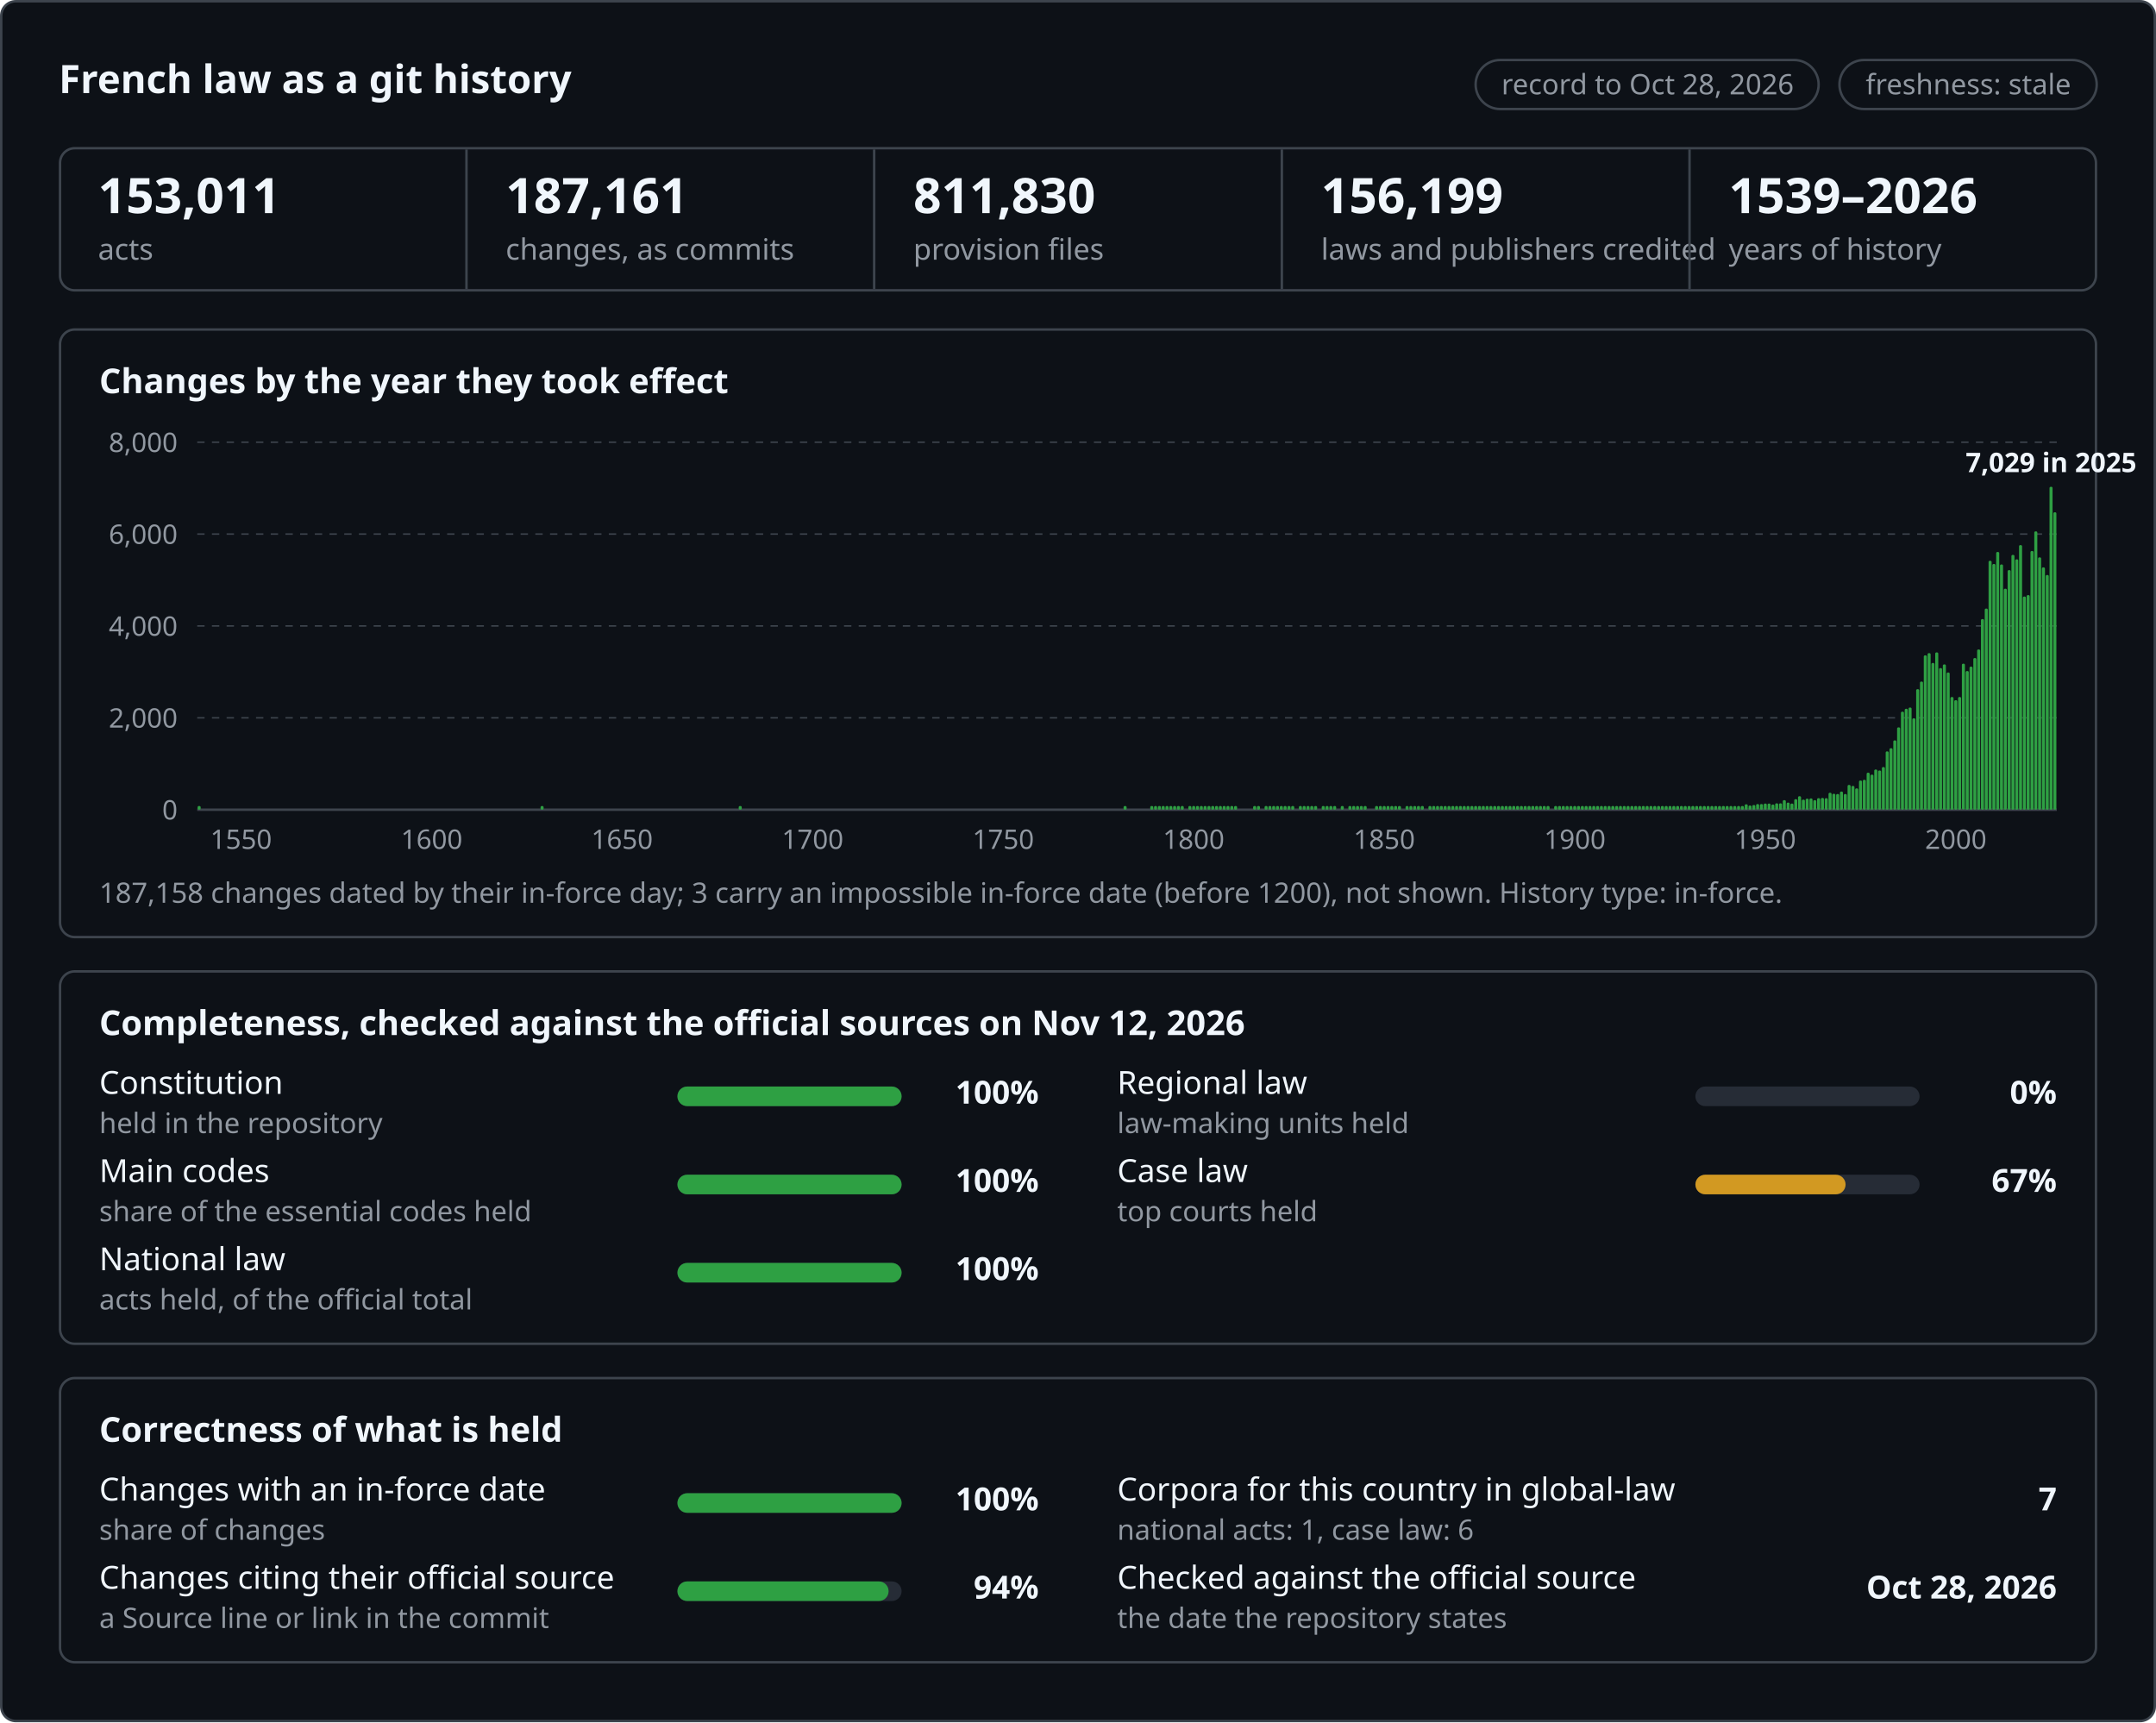
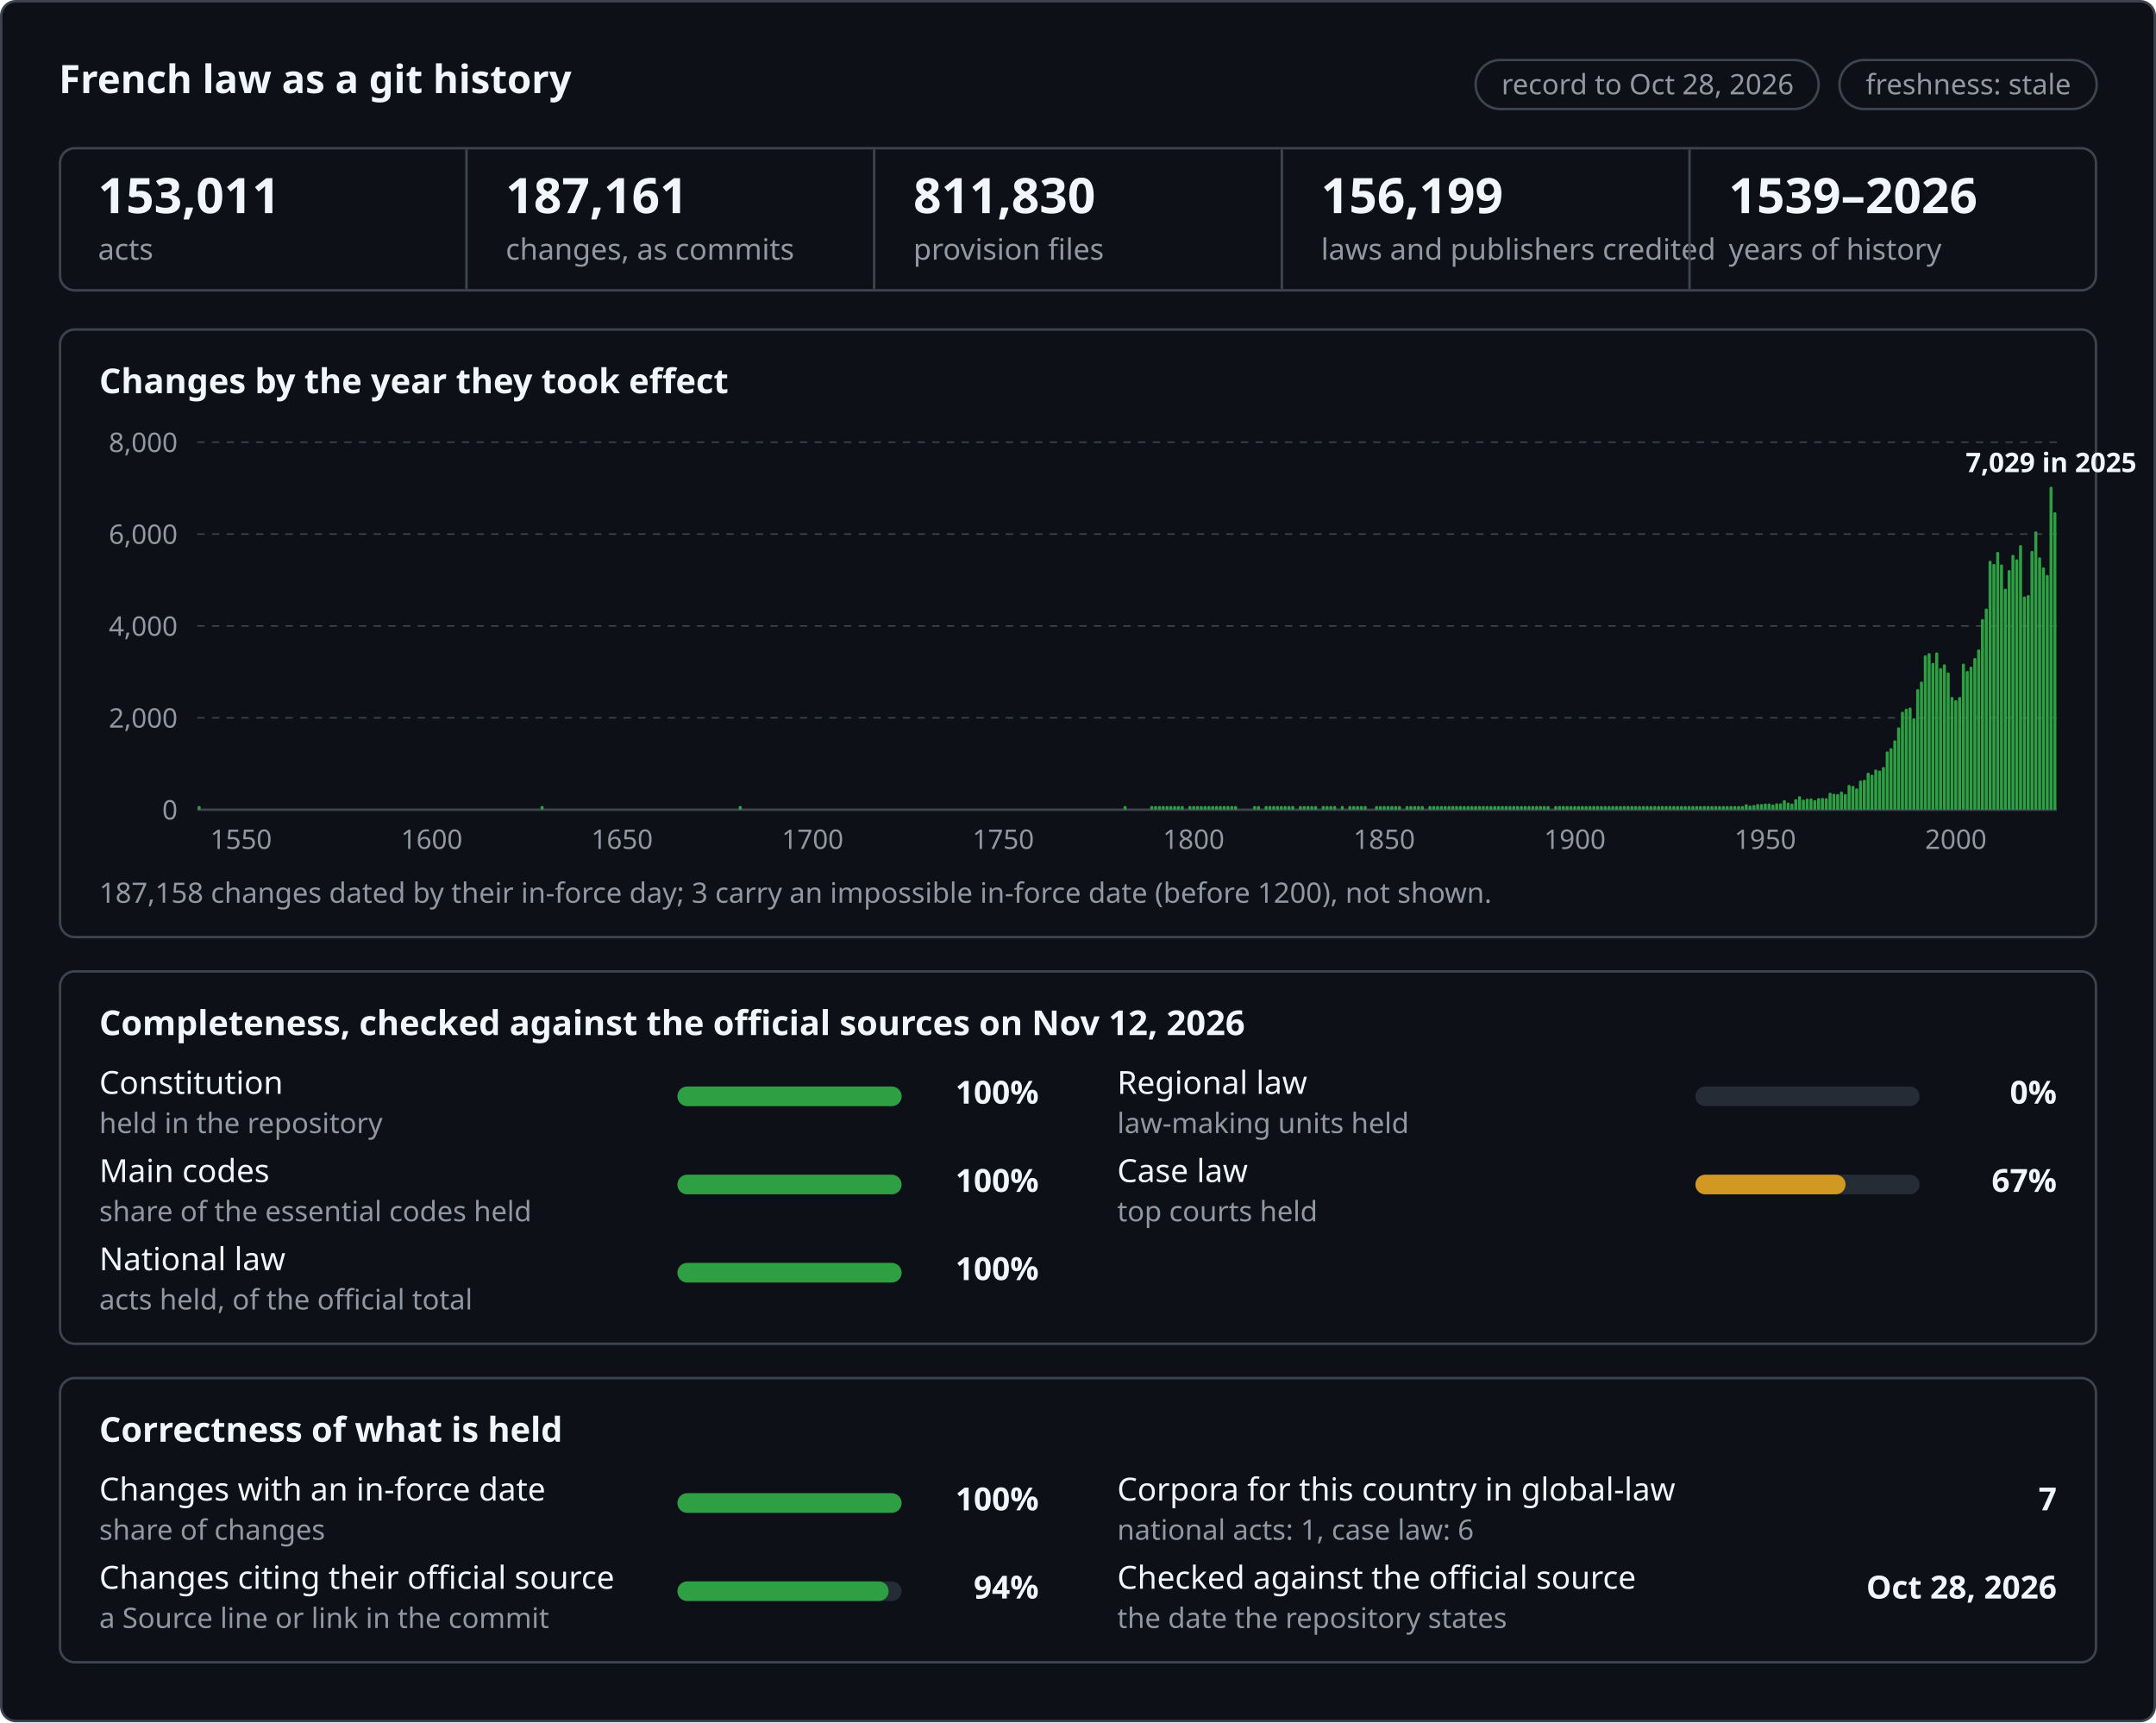
<svg xmlns="http://www.w3.org/2000/svg" width="880" height="703" viewBox="0 0 880 703" font-family="-apple-system,BlinkMacSystemFont,Segoe UI,Noto Sans,Helvetica,Arial,sans-serif">
  <rect x="0.5" y="0.5" width="879" height="702" rx="6" fill="#0d1117" stroke="#3d444d" />
  <text x="24" y="38" font-size="16" font-weight="600" fill="#f0f6fc">French law as a git history</text>
  <rect x="602.3" y="24.5" width="140" height="20" rx="10" fill="none" stroke="#3d444d" />
  <text x="672.5" y="38.5" font-size="11.5" font-weight="500" text-anchor="middle" fill="#9198a1">record to Oct 28, 2026</text>
  <rect x="750.8" y="24.5" width="105" height="20" rx="10" fill="none" stroke="#3d444d" />
  <text x="803.4" y="38.5" font-size="11.5" font-weight="500" text-anchor="middle" fill="#9198a1">freshness: stale</text>
  <rect x="24.5" y="60.5" width="831" height="58" rx="6" fill="#0d1117" stroke="#3d444d" />
  <text x="40.0" y="87" font-size="20" font-weight="600" fill="#f0f6fc">153,011</text>
  <text x="40.0" y="106" font-size="12" fill="#9198a1">acts</text>
  <line x1="190.4" y1="61" x2="190.4" y2="118" stroke="#3d444d" />
  <text x="206.4" y="87" font-size="20" font-weight="600" fill="#f0f6fc">187,161</text>
  <text x="206.4" y="106" font-size="12" fill="#9198a1">changes, as commits</text>
  <line x1="356.8" y1="61" x2="356.8" y2="118" stroke="#3d444d" />
  <text x="372.8" y="87" font-size="20" font-weight="600" fill="#f0f6fc">811,830</text>
  <text x="372.8" y="106" font-size="12" fill="#9198a1">provision files</text>
  <line x1="523.2" y1="61" x2="523.2" y2="118" stroke="#3d444d" />
  <text x="539.2" y="87" font-size="20" font-weight="600" fill="#f0f6fc">156,199</text>
  <text x="539.2" y="106" font-size="12" fill="#9198a1" textLength="142" lengthAdjust="spacingAndGlyphs">laws and publishers credited</text>
  <line x1="689.6" y1="61" x2="689.6" y2="118" stroke="#3d444d" />
  <text x="705.6" y="87" font-size="20" font-weight="600" fill="#f0f6fc">1539–2026</text>
  <text x="705.6" y="106" font-size="12" fill="#9198a1">years of history</text>
  <rect x="24.5" y="134.5" width="831" height="248" rx="6" fill="#0d1117" stroke="#3d444d" />
  <text x="40.5" y="160.5" font-size="14" font-weight="600" fill="#f0f6fc">Changes by the year they took effect</text>
  <line x1="80.5" y1="330.5" x2="839.5" y2="330.5" stroke="#3d444d" stroke-width="1" />
  <text x="72.5" y="334.5" font-size="11" text-anchor="end" fill="#9198a1">0</text>
  <line x1="80.5" y1="293.0" x2="839.5" y2="293.0" stroke="#3d444d" stroke-width="0.6" stroke-dasharray="3 3" />
  <text x="72.5" y="297.0" font-size="11" text-anchor="end" fill="#9198a1">2,000</text>
  <line x1="80.5" y1="255.5" x2="839.5" y2="255.5" stroke="#3d444d" stroke-width="0.6" stroke-dasharray="3 3" />
  <text x="72.5" y="259.5" font-size="11" text-anchor="end" fill="#9198a1">4,000</text>
  <line x1="80.5" y1="218.0" x2="839.5" y2="218.0" stroke="#3d444d" stroke-width="0.6" stroke-dasharray="3 3" />
  <text x="72.5" y="222.0" font-size="11" text-anchor="end" fill="#9198a1">6,000</text>
  <line x1="80.5" y1="180.5" x2="839.5" y2="180.5" stroke="#3d444d" stroke-width="0.6" stroke-dasharray="3 3" />
  <text x="72.5" y="184.5" font-size="11" text-anchor="end" fill="#9198a1">8,000</text>
  <rect x="80.66" y="329.0" width="1.24" height="1.5" rx="0.5" fill="#2ea043" />
  <text x="98.4" y="346.5" font-size="11" text-anchor="middle" fill="#9198a1">1550</text>
  <text x="176.2" y="346.5" font-size="11" text-anchor="middle" fill="#9198a1">1600</text>
  <rect x="220.64" y="329.0" width="1.24" height="1.5" rx="0.5" fill="#2ea043" />
  <text x="253.9" y="346.5" font-size="11" text-anchor="middle" fill="#9198a1">1650</text>
  <rect x="301.51" y="329.0" width="1.24" height="1.5" rx="0.5" fill="#2ea043" />
  <text x="331.7" y="346.5" font-size="11" text-anchor="middle" fill="#9198a1">1700</text>
  <text x="409.5" y="346.5" font-size="11" text-anchor="middle" fill="#9198a1">1750</text>
  <rect x="458.60" y="329.0" width="1.24" height="1.5" rx="0.5" fill="#2ea043" />
  <rect x="469.49" y="329.0" width="1.24" height="1.5" rx="0.5" fill="#2ea043" />
  <rect x="471.04" y="329.0" width="1.24" height="1.5" rx="0.5" fill="#2ea043" />
  <rect x="472.60" y="329.0" width="1.24" height="1.5" rx="0.5" fill="#2ea043" />
  <rect x="474.15" y="329.0" width="1.24" height="1.5" rx="0.5" fill="#2ea043" />
  <rect x="475.71" y="329.0" width="1.24" height="1.5" rx="0.5" fill="#2ea043" />
  <rect x="477.26" y="329.0" width="1.24" height="1.5" rx="0.5" fill="#2ea043" />
  <rect x="478.82" y="329.0" width="1.24" height="1.5" rx="0.5" fill="#2ea043" />
  <rect x="480.37" y="329.0" width="1.24" height="1.5" rx="0.5" fill="#2ea043" />
  <rect x="481.93" y="329.0" width="1.24" height="1.5" rx="0.5" fill="#2ea043" />
  <rect x="485.04" y="329.0" width="1.24" height="1.5" rx="0.5" fill="#2ea043" />
  <rect x="486.60" y="329.0" width="1.24" height="1.5" rx="0.5" fill="#2ea043" />
  <text x="487.2" y="346.5" font-size="11" text-anchor="middle" fill="#9198a1">1800</text>
  <rect x="488.15" y="329.0" width="1.24" height="1.5" rx="0.5" fill="#2ea043" />
  <rect x="489.71" y="329.0" width="1.24" height="1.5" rx="0.5" fill="#2ea043" />
  <rect x="491.26" y="329.0" width="1.24" height="1.5" rx="0.5" fill="#2ea043" />
  <rect x="492.82" y="329.0" width="1.24" height="1.5" rx="0.5" fill="#2ea043" />
  <rect x="494.37" y="329.0" width="1.24" height="1.5" rx="0.5" fill="#2ea043" />
  <rect x="495.93" y="329.0" width="1.24" height="1.5" rx="0.5" fill="#2ea043" />
  <rect x="497.48" y="329.0" width="1.24" height="1.5" rx="0.5" fill="#2ea043" />
  <rect x="499.04" y="329.0" width="1.24" height="1.5" rx="0.5" fill="#2ea043" />
  <rect x="500.59" y="329.0" width="1.24" height="1.5" rx="0.5" fill="#2ea043" />
  <rect x="502.15" y="329.0" width="1.24" height="1.5" rx="0.5" fill="#2ea043" />
  <rect x="503.70" y="329.0" width="1.24" height="1.5" rx="0.5" fill="#2ea043" />
  <rect x="511.48" y="329.0" width="1.24" height="1.5" rx="0.5" fill="#2ea043" />
  <rect x="513.04" y="329.0" width="1.24" height="1.5" rx="0.5" fill="#2ea043" />
  <rect x="516.15" y="329.0" width="1.24" height="1.5" rx="0.5" fill="#2ea043" />
  <rect x="517.70" y="329.0" width="1.24" height="1.5" rx="0.5" fill="#2ea043" />
  <rect x="519.26" y="329.0" width="1.24" height="1.5" rx="0.5" fill="#2ea043" />
  <rect x="520.81" y="329.0" width="1.24" height="1.5" rx="0.5" fill="#2ea043" />
  <rect x="522.37" y="329.0" width="1.24" height="1.5" rx="0.5" fill="#2ea043" />
  <rect x="523.92" y="329.0" width="1.24" height="1.5" rx="0.5" fill="#2ea043" />
  <rect x="525.48" y="329.0" width="1.24" height="1.5" rx="0.5" fill="#2ea043" />
  <rect x="527.03" y="329.0" width="1.24" height="1.5" rx="0.5" fill="#2ea043" />
  <rect x="530.15" y="329.0" width="1.24" height="1.5" rx="0.5" fill="#2ea043" />
  <rect x="531.70" y="329.0" width="1.24" height="1.5" rx="0.5" fill="#2ea043" />
  <rect x="533.26" y="329.0" width="1.24" height="1.5" rx="0.5" fill="#2ea043" />
  <rect x="534.81" y="329.0" width="1.24" height="1.5" rx="0.5" fill="#2ea043" />
  <rect x="536.37" y="329.0" width="1.24" height="1.5" rx="0.5" fill="#2ea043" />
  <rect x="539.48" y="329.0" width="1.24" height="1.5" rx="0.5" fill="#2ea043" />
  <rect x="541.03" y="329.0" width="1.24" height="1.5" rx="0.5" fill="#2ea043" />
  <rect x="542.59" y="329.0" width="1.24" height="1.5" rx="0.5" fill="#2ea043" />
  <rect x="544.14" y="329.0" width="1.24" height="1.5" rx="0.5" fill="#2ea043" />
  <rect x="547.25" y="329.0" width="1.24" height="1.5" rx="0.5" fill="#2ea043" />
  <rect x="550.36" y="329.0" width="1.24" height="1.5" rx="0.5" fill="#2ea043" />
  <rect x="551.92" y="329.0" width="1.24" height="1.5" rx="0.5" fill="#2ea043" />
  <rect x="553.48" y="329.0" width="1.24" height="1.5" rx="0.5" fill="#2ea043" />
  <rect x="555.03" y="329.0" width="1.24" height="1.5" rx="0.5" fill="#2ea043" />
  <rect x="556.59" y="329.0" width="1.24" height="1.5" rx="0.5" fill="#2ea043" />
  <rect x="561.25" y="329.0" width="1.24" height="1.5" rx="0.5" fill="#2ea043" />
  <rect x="562.81" y="329.0" width="1.24" height="1.5" rx="0.5" fill="#2ea043" />
  <rect x="564.36" y="329.0" width="1.24" height="1.5" rx="0.5" fill="#2ea043" />
  <text x="565.0" y="346.5" font-size="11" text-anchor="middle" fill="#9198a1">1850</text>
  <rect x="565.92" y="329.0" width="1.24" height="1.5" rx="0.5" fill="#2ea043" />
  <rect x="567.47" y="329.0" width="1.24" height="1.5" rx="0.5" fill="#2ea043" />
  <rect x="569.03" y="329.0" width="1.24" height="1.5" rx="0.5" fill="#2ea043" />
  <rect x="570.58" y="329.0" width="1.24" height="1.5" rx="0.5" fill="#2ea043" />
  <rect x="573.69" y="329.0" width="1.24" height="1.5" rx="0.5" fill="#2ea043" />
  <rect x="575.25" y="329.0" width="1.24" height="1.5" rx="0.5" fill="#2ea043" />
  <rect x="576.81" y="329.0" width="1.24" height="1.5" rx="0.5" fill="#2ea043" />
  <rect x="578.36" y="329.0" width="1.24" height="1.5" rx="0.5" fill="#2ea043" />
  <rect x="579.92" y="329.0" width="1.24" height="1.5" rx="0.5" fill="#2ea043" />
  <rect x="583.03" y="329.0" width="1.24" height="1.5" rx="0.5" fill="#2ea043" />
  <rect x="584.58" y="329.0" width="1.24" height="1.5" rx="0.5" fill="#2ea043" />
  <rect x="586.14" y="329.0" width="1.24" height="1.5" rx="0.5" fill="#2ea043" />
  <rect x="587.69" y="329.0" width="1.24" height="1.5" rx="0.5" fill="#2ea043" />
  <rect x="589.25" y="329.0" width="1.24" height="1.5" rx="0.5" fill="#2ea043" />
  <rect x="590.80" y="329.0" width="1.24" height="1.5" rx="0.5" fill="#2ea043" />
  <rect x="592.36" y="329.0" width="1.24" height="1.5" rx="0.5" fill="#2ea043" />
  <rect x="593.91" y="329.0" width="1.24" height="1.5" rx="0.5" fill="#2ea043" />
  <rect x="595.47" y="329.0" width="1.24" height="1.5" rx="0.5" fill="#2ea043" />
  <rect x="597.02" y="329.0" width="1.24" height="1.5" rx="0.5" fill="#2ea043" />
  <rect x="598.58" y="329.0" width="1.24" height="1.5" rx="0.5" fill="#2ea043" />
  <rect x="600.14" y="329.0" width="1.24" height="1.5" rx="0.5" fill="#2ea043" />
  <rect x="601.69" y="329.0" width="1.24" height="1.5" rx="0.5" fill="#2ea043" />
  <rect x="603.25" y="329.0" width="1.24" height="1.5" rx="0.5" fill="#2ea043" />
  <rect x="604.80" y="329.0" width="1.24" height="1.5" rx="0.5" fill="#2ea043" />
  <rect x="606.36" y="329.0" width="1.24" height="1.5" rx="0.5" fill="#2ea043" />
  <rect x="607.91" y="329.0" width="1.24" height="1.5" rx="0.5" fill="#2ea043" />
  <rect x="609.47" y="329.0" width="1.24" height="1.5" rx="0.5" fill="#2ea043" />
  <rect x="611.02" y="329.0" width="1.24" height="1.5" rx="0.5" fill="#2ea043" />
  <rect x="612.58" y="329.0" width="1.24" height="1.5" rx="0.5" fill="#2ea043" />
  <rect x="614.13" y="329.0" width="1.24" height="1.5" rx="0.5" fill="#2ea043" />
  <rect x="615.69" y="329.0" width="1.24" height="1.5" rx="0.5" fill="#2ea043" />
  <rect x="617.24" y="329.0" width="1.24" height="1.5" rx="0.5" fill="#2ea043" />
  <rect x="618.80" y="329.0" width="1.24" height="1.5" rx="0.5" fill="#2ea043" />
  <rect x="620.35" y="329.0" width="1.24" height="1.5" rx="0.5" fill="#2ea043" />
  <rect x="621.91" y="329.0" width="1.24" height="1.5" rx="0.5" fill="#2ea043" />
  <rect x="623.46" y="329.0" width="1.24" height="1.5" rx="0.5" fill="#2ea043" />
  <rect x="625.02" y="329.0" width="1.24" height="1.5" rx="0.5" fill="#2ea043" />
  <rect x="626.58" y="329.0" width="1.24" height="1.5" rx="0.5" fill="#2ea043" />
  <rect x="628.13" y="329.0" width="1.24" height="1.5" rx="0.5" fill="#2ea043" />
  <rect x="629.69" y="329.0" width="1.24" height="1.5" rx="0.5" fill="#2ea043" />
  <rect x="631.24" y="329.0" width="1.24" height="1.5" rx="0.5" fill="#2ea043" />
  <rect x="634.35" y="329.0" width="1.24" height="1.5" rx="0.5" fill="#2ea043" />
  <rect x="635.91" y="329.0" width="1.24" height="1.5" rx="0.5" fill="#2ea043" />
  <rect x="637.46" y="329.0" width="1.24" height="1.5" rx="0.5" fill="#2ea043" />
  <rect x="639.02" y="329.0" width="1.24" height="1.5" rx="0.5" fill="#2ea043" />
  <rect x="640.57" y="329.0" width="1.24" height="1.5" rx="0.5" fill="#2ea043" />
  <rect x="642.13" y="329.0" width="1.24" height="1.5" rx="0.5" fill="#2ea043" />
  <text x="642.8" y="346.5" font-size="11" text-anchor="middle" fill="#9198a1">1900</text>
  <rect x="643.68" y="329.0" width="1.24" height="1.5" rx="0.5" fill="#2ea043" />
  <rect x="645.24" y="329.0" width="1.24" height="1.5" rx="0.5" fill="#2ea043" />
  <rect x="646.79" y="329.0" width="1.24" height="1.5" rx="0.5" fill="#2ea043" />
  <rect x="648.35" y="329.0" width="1.24" height="1.5" rx="0.5" fill="#2ea043" />
  <rect x="649.91" y="329.0" width="1.24" height="1.5" rx="0.5" fill="#2ea043" />
  <rect x="651.46" y="329.0" width="1.24" height="1.5" rx="0.5" fill="#2ea043" />
  <rect x="653.02" y="329.0" width="1.24" height="1.5" rx="0.5" fill="#2ea043" />
  <rect x="654.57" y="329.0" width="1.24" height="1.5" rx="0.5" fill="#2ea043" />
  <rect x="656.13" y="329.0" width="1.24" height="1.5" rx="0.5" fill="#2ea043" />
  <rect x="657.68" y="329.0" width="1.24" height="1.5" rx="0.5" fill="#2ea043" />
  <rect x="659.24" y="329.0" width="1.24" height="1.5" rx="0.5" fill="#2ea043" />
  <rect x="660.79" y="329.0" width="1.24" height="1.5" rx="0.5" fill="#2ea043" />
  <rect x="662.35" y="329.0" width="1.24" height="1.5" rx="0.5" fill="#2ea043" />
  <rect x="663.90" y="329.0" width="1.24" height="1.5" rx="0.5" fill="#2ea043" />
  <rect x="665.46" y="329.0" width="1.24" height="1.5" rx="0.5" fill="#2ea043" />
  <rect x="667.01" y="329.0" width="1.24" height="1.5" rx="0.5" fill="#2ea043" />
  <rect x="668.57" y="329.0" width="1.24" height="1.5" rx="0.5" fill="#2ea043" />
  <rect x="670.12" y="329.0" width="1.24" height="1.5" rx="0.5" fill="#2ea043" />
  <rect x="671.68" y="329.0" width="1.24" height="1.5" rx="0.5" fill="#2ea043" />
  <rect x="673.24" y="329.0" width="1.24" height="1.5" rx="0.5" fill="#2ea043" />
  <rect x="674.79" y="329.0" width="1.24" height="1.5" rx="0.5" fill="#2ea043" />
  <rect x="676.35" y="329.0" width="1.24" height="1.5" rx="0.5" fill="#2ea043" />
  <rect x="677.90" y="329.0" width="1.24" height="1.5" rx="0.5" fill="#2ea043" />
  <rect x="679.46" y="329.0" width="1.24" height="1.5" rx="0.5" fill="#2ea043" />
  <rect x="681.01" y="329.0" width="1.24" height="1.5" rx="0.5" fill="#2ea043" />
  <rect x="682.57" y="329.0" width="1.24" height="1.5" rx="0.5" fill="#2ea043" />
  <rect x="684.12" y="329.0" width="1.24" height="1.5" rx="0.5" fill="#2ea043" />
  <rect x="685.68" y="329.0" width="1.24" height="1.5" rx="0.5" fill="#2ea043" />
  <rect x="687.23" y="329.0" width="1.24" height="1.5" rx="0.5" fill="#2ea043" />
  <rect x="688.79" y="329.0" width="1.24" height="1.5" rx="0.5" fill="#2ea043" />
  <rect x="690.34" y="329.0" width="1.24" height="1.5" rx="0.5" fill="#2ea043" />
  <rect x="691.90" y="329.0" width="1.24" height="1.5" rx="0.5" fill="#2ea043" />
  <rect x="693.45" y="329.0" width="1.24" height="1.5" rx="0.5" fill="#2ea043" />
  <rect x="695.01" y="329.0" width="1.24" height="1.5" rx="0.5" fill="#2ea043" />
  <rect x="696.57" y="329.0" width="1.24" height="1.5" rx="0.5" fill="#2ea043" />
  <rect x="698.12" y="329.0" width="1.24" height="1.5" rx="0.5" fill="#2ea043" />
  <rect x="699.68" y="329.0" width="1.24" height="1.5" rx="0.5" fill="#2ea043" />
  <rect x="701.23" y="329.0" width="1.24" height="1.5" rx="0.5" fill="#2ea043" />
  <rect x="702.79" y="329.0" width="1.24" height="1.5" rx="0.5" fill="#2ea043" />
  <rect x="704.34" y="329.0" width="1.24" height="1.5" rx="0.5" fill="#2ea043" />
  <rect x="705.90" y="329.0" width="1.24" height="1.5" rx="0.5" fill="#2ea043" />
  <rect x="707.45" y="329.0" width="1.24" height="1.5" rx="0.5" fill="#2ea043" />
  <rect x="709.01" y="329.0" width="1.24" height="1.5" rx="0.5" fill="#2ea043" />
  <rect x="710.56" y="329.0" width="1.24" height="1.5" rx="0.5" fill="#2ea043" />
  <rect x="712.12" y="328.3" width="1.24" height="2.2" rx="0.5" fill="#2ea043" />
  <rect x="713.67" y="328.8" width="1.24" height="1.7" rx="0.5" fill="#2ea043" />
  <rect x="715.23" y="328.6" width="1.24" height="1.9" rx="0.5" fill="#2ea043" />
  <rect x="716.78" y="328.2" width="1.24" height="2.2" rx="0.5" fill="#2ea043" />
  <rect x="718.34" y="328.2" width="1.24" height="2.3" rx="0.5" fill="#2ea043" />
  <rect x="719.90" y="328.0" width="1.24" height="2.5" rx="0.5" fill="#2ea043" />
  <text x="720.5" y="346.5" font-size="11" text-anchor="middle" fill="#9198a1">1950</text>
  <rect x="721.45" y="328.0" width="1.24" height="2.5" rx="0.5" fill="#2ea043" />
  <rect x="723.01" y="328.4" width="1.24" height="2.1" rx="0.5" fill="#2ea043" />
  <rect x="724.56" y="327.9" width="1.24" height="2.6" rx="0.5" fill="#2ea043" />
  <rect x="726.12" y="327.9" width="1.24" height="2.6" rx="0.5" fill="#2ea043" />
  <rect x="727.67" y="326.6" width="1.24" height="3.9" rx="0.5" fill="#2ea043" />
  <rect x="729.23" y="327.6" width="1.24" height="2.9" rx="0.5" fill="#2ea043" />
  <rect x="730.78" y="328.0" width="1.24" height="2.5" rx="0.5" fill="#2ea043" />
  <rect x="732.34" y="326.2" width="1.24" height="4.3" rx="0.5" fill="#2ea043" />
  <rect x="733.89" y="325.0" width="1.24" height="5.5" rx="0.5" fill="#2ea043" />
  <rect x="735.45" y="326.4" width="1.24" height="4.1" rx="0.5" fill="#2ea043" />
  <rect x="737.00" y="326.0" width="1.24" height="4.5" rx="0.5" fill="#2ea043" />
  <rect x="738.56" y="325.9" width="1.24" height="4.6" rx="0.5" fill="#2ea043" />
  <rect x="740.11" y="326.6" width="1.24" height="3.9" rx="0.5" fill="#2ea043" />
  <rect x="741.67" y="325.8" width="1.24" height="4.7" rx="0.5" fill="#2ea043" />
  <rect x="743.23" y="325.7" width="1.24" height="4.8" rx="0.5" fill="#2ea043" />
  <rect x="744.78" y="325.8" width="1.24" height="4.7" rx="0.5" fill="#2ea043" />
  <rect x="746.34" y="323.6" width="1.24" height="6.9" rx="0.5" fill="#2ea043" />
  <rect x="747.89" y="324.0" width="1.24" height="6.5" rx="0.5" fill="#2ea043" />
  <rect x="749.45" y="324.1" width="1.24" height="6.5" rx="0.5" fill="#2ea043" />
  <rect x="751.00" y="323.1" width="1.24" height="7.4" rx="0.5" fill="#2ea043" />
  <rect x="752.56" y="324.1" width="1.24" height="6.4" rx="0.5" fill="#2ea043" />
  <rect x="754.11" y="320.4" width="1.24" height="10.1" rx="0.5" fill="#2ea043" />
  <rect x="755.67" y="320.8" width="1.24" height="9.7" rx="0.5" fill="#2ea043" />
  <rect x="757.22" y="321.8" width="1.24" height="8.7" rx="0.5" fill="#2ea043" />
  <rect x="758.78" y="318.6" width="1.24" height="11.9" rx="0.5" fill="#2ea043" />
  <rect x="760.33" y="318.3" width="1.24" height="12.2" rx="0.5" fill="#2ea043" />
  <rect x="761.89" y="315.4" width="1.24" height="15.1" rx="0.5" fill="#2ea043" />
  <rect x="763.44" y="316.2" width="1.24" height="14.3" rx="0.5" fill="#2ea043" />
  <rect x="765.00" y="314.1" width="1.24" height="16.4" rx="0.5" fill="#2ea043" />
  <rect x="766.56" y="314.5" width="1.24" height="16.0" rx="0.5" fill="#2ea043" />
  <rect x="768.11" y="313.1" width="1.24" height="17.4" rx="0.5" fill="#2ea043" />
  <rect x="769.67" y="306.7" width="1.24" height="23.8" rx="0.5" fill="#2ea043" />
  <rect x="771.22" y="305.4" width="1.24" height="25.1" rx="0.5" fill="#2ea043" />
  <rect x="772.78" y="302.2" width="1.24" height="28.3" rx="0.5" fill="#2ea043" />
  <rect x="774.33" y="296.9" width="1.24" height="33.6" rx="0.5" fill="#2ea043" />
  <rect x="775.89" y="290.5" width="1.24" height="40.0" rx="0.5" fill="#2ea043" />
  <rect x="777.44" y="289.3" width="1.24" height="41.2" rx="0.5" fill="#2ea043" />
  <rect x="779.00" y="288.8" width="1.24" height="41.7" rx="0.5" fill="#2ea043" />
  <rect x="780.55" y="293.2" width="1.24" height="37.3" rx="0.5" fill="#2ea043" />
  <rect x="782.11" y="281.3" width="1.24" height="49.2" rx="0.5" fill="#2ea043" />
  <rect x="783.66" y="278.2" width="1.24" height="52.3" rx="0.5" fill="#2ea043" />
  <rect x="785.22" y="267.5" width="1.24" height="63.0" rx="0.5" fill="#2ea043" />
  <rect x="786.77" y="266.6" width="1.24" height="63.9" rx="0.5" fill="#2ea043" />
  <rect x="788.33" y="270.6" width="1.24" height="59.9" rx="0.5" fill="#2ea043" />
  <rect x="789.89" y="266.3" width="1.24" height="64.2" rx="0.5" fill="#2ea043" />
  <rect x="791.44" y="272.7" width="1.24" height="57.8" rx="0.5" fill="#2ea043" />
  <rect x="793.00" y="271.2" width="1.24" height="59.3" rx="0.5" fill="#2ea043" />
  <rect x="794.55" y="274.5" width="1.24" height="56.0" rx="0.5" fill="#2ea043" />
  <rect x="796.11" y="284.5" width="1.24" height="46.0" rx="0.5" fill="#2ea043" />
  <rect x="797.66" y="285.8" width="1.24" height="44.7" rx="0.5" fill="#2ea043" />
  <text x="798.3" y="346.5" font-size="11" text-anchor="middle" fill="#9198a1">2000</text>
  <rect x="799.22" y="284.5" width="1.24" height="46.0" rx="0.5" fill="#2ea043" />
  <rect x="800.77" y="270.9" width="1.24" height="59.5" rx="0.5" fill="#2ea043" />
  <rect x="802.33" y="273.9" width="1.24" height="56.6" rx="0.5" fill="#2ea043" />
  <rect x="803.88" y="272.1" width="1.24" height="58.4" rx="0.5" fill="#2ea043" />
  <rect x="805.44" y="268.6" width="1.24" height="61.9" rx="0.5" fill="#2ea043" />
  <rect x="806.99" y="265.1" width="1.24" height="65.4" rx="0.5" fill="#2ea043" />
  <rect x="808.55" y="252.7" width="1.24" height="77.8" rx="0.5" fill="#2ea043" />
  <rect x="810.10" y="248.4" width="1.24" height="82.1" rx="0.5" fill="#2ea043" />
  <rect x="811.66" y="228.9" width="1.24" height="101.6" rx="0.5" fill="#2ea043" />
  <rect x="813.21" y="230.2" width="1.24" height="100.3" rx="0.5" fill="#2ea043" />
  <rect x="814.77" y="225.3" width="1.24" height="105.2" rx="0.5" fill="#2ea043" />
  <rect x="816.33" y="230.4" width="1.24" height="100.1" rx="0.5" fill="#2ea043" />
  <rect x="817.88" y="240.3" width="1.24" height="90.2" rx="0.5" fill="#2ea043" />
  <rect x="819.44" y="232.7" width="1.24" height="97.8" rx="0.5" fill="#2ea043" />
  <rect x="820.99" y="226.5" width="1.24" height="104.0" rx="0.5" fill="#2ea043" />
  <rect x="822.55" y="228.3" width="1.24" height="102.2" rx="0.5" fill="#2ea043" />
  <rect x="824.10" y="222.5" width="1.24" height="108.0" rx="0.5" fill="#2ea043" />
  <rect x="825.66" y="243.5" width="1.24" height="87.0" rx="0.5" fill="#2ea043" />
  <rect x="827.21" y="242.9" width="1.24" height="87.6" rx="0.5" fill="#2ea043" />
  <rect x="828.77" y="224.9" width="1.24" height="105.6" rx="0.5" fill="#2ea043" />
  <rect x="830.32" y="216.9" width="1.24" height="113.6" rx="0.5" fill="#2ea043" />
  <rect x="831.88" y="227.5" width="1.24" height="103.0" rx="0.5" fill="#2ea043" />
  <rect x="833.43" y="231.6" width="1.24" height="98.9" rx="0.5" fill="#2ea043" />
  <rect x="834.99" y="234.7" width="1.24" height="95.8" rx="0.5" fill="#2ea043" />
  <rect x="836.54" y="198.7" width="1.24" height="131.8" rx="0.5" fill="#2ea043" />
  <text x="837.2" y="192.7" font-size="11" font-weight="600" text-anchor="middle" fill="#f0f6fc">7,029 in 2025</text>
  <rect x="838.10" y="209.1" width="1.24" height="121.4" rx="0.5" fill="#2ea043" />
-   <text x="40.5" y="368.5" font-size="11.5" fill="#9198a1">187,158 changes dated by their in-force day; 3 carry an impossible in-force date (before 1200), not shown. History type: in-force.</text>
+   <text x="40.5" y="368.5" font-size="11.5" fill="#9198a1">187,158 changes dated by their in-force day; 3 carry an impossible in-force date (before 1200), not shown.</text>
  <rect x="24.5" y="396.5" width="831" height="152" rx="6" fill="#0d1117" stroke="#3d444d" />
  <text x="40.5" y="422.5" font-size="14" font-weight="600" fill="#f0f6fc">Completeness, checked against the official sources on Nov 12, 2026</text>
  <text x="40.5" y="446.5" font-size="13" fill="#f0f6fc">Constitution</text>
  <text x="40.5" y="462.5" font-size="11.5" fill="#9198a1">held in the repository</text>
  <g>
    <rect x="276.5" y="443.5" width="91.5" height="8" rx="4" fill="#262c36" />
    <rect x="276.5" y="443.5" width="91.5" height="8" rx="4" fill="#2ea043" />
  </g>
  <text x="424.0" y="450.5" font-size="13" font-weight="600" text-anchor="end" fill="#f0f6fc">100%</text>
  <text x="40.5" y="482.5" font-size="13" fill="#f0f6fc">Main codes</text>
  <text x="40.5" y="498.5" font-size="11.5" fill="#9198a1">share of the essential codes held</text>
  <g>
    <rect x="276.5" y="479.5" width="91.5" height="8" rx="4" fill="#262c36" />
    <rect x="276.5" y="479.5" width="91.5" height="8" rx="4" fill="#2ea043" />
  </g>
  <text x="424.0" y="486.5" font-size="13" font-weight="600" text-anchor="end" fill="#f0f6fc">100%</text>
  <text x="40.5" y="518.5" font-size="13" fill="#f0f6fc">National law</text>
  <text x="40.5" y="534.5" font-size="11.5" fill="#9198a1">acts held, of the official total</text>
  <g>
    <rect x="276.5" y="515.5" width="91.5" height="8" rx="4" fill="#262c36" />
    <rect x="276.5" y="515.5" width="91.5" height="8" rx="4" fill="#2ea043" />
  </g>
  <text x="424.0" y="522.5" font-size="13" font-weight="600" text-anchor="end" fill="#f0f6fc">100%</text>
  <text x="456.0" y="446.5" font-size="13" fill="#f0f6fc">Regional law</text>
  <text x="456.0" y="462.5" font-size="11.5" fill="#9198a1">law-making units held</text>
  <g>
    <rect x="692.0" y="443.5" width="91.5" height="8" rx="4" fill="#262c36" />
  </g>
  <text x="839.5" y="450.5" font-size="13" font-weight="600" text-anchor="end" fill="#f0f6fc">0%</text>
  <text x="456.0" y="482.5" font-size="13" fill="#f0f6fc">Case law</text>
  <text x="456.0" y="498.5" font-size="11.5" fill="#9198a1">top courts held</text>
  <g>
    <rect x="692.0" y="479.5" width="91.5" height="8" rx="4" fill="#262c36" />
    <rect x="692.0" y="479.5" width="61.3" height="8" rx="4" fill="#d29922" />
  </g>
  <text x="839.5" y="486.5" font-size="13" font-weight="600" text-anchor="end" fill="#f0f6fc">67%</text>
  <rect x="24.5" y="562.5" width="831" height="116" rx="6" fill="#0d1117" stroke="#3d444d" />
  <text x="40.5" y="588.5" font-size="14" font-weight="600" fill="#f0f6fc">Correctness of what is held</text>
  <text x="40.5" y="612.5" font-size="13" fill="#f0f6fc">Changes with an in-force date</text>
  <text x="40.5" y="628.5" font-size="11.5" fill="#9198a1">share of changes</text>
  <g>
    <rect x="276.5" y="609.5" width="91.5" height="8" rx="4" fill="#262c36" />
    <rect x="276.5" y="609.5" width="91.5" height="8" rx="4" fill="#2ea043" />
  </g>
  <text x="424.0" y="616.5" font-size="13" font-weight="600" text-anchor="end" fill="#f0f6fc">100%</text>
  <text x="40.5" y="648.5" font-size="13" fill="#f0f6fc">Changes citing their official source</text>
  <text x="40.5" y="664.5" font-size="11.5" fill="#9198a1">a Source line or link in the commit</text>
  <g>
    <rect x="276.5" y="645.5" width="91.5" height="8" rx="4" fill="#262c36" />
    <rect x="276.5" y="645.5" width="86.2" height="8" rx="4" fill="#2ea043" />
  </g>
  <text x="424.0" y="652.5" font-size="13" font-weight="600" text-anchor="end" fill="#f0f6fc">94%</text>
  <text x="456.0" y="612.5" font-size="13" fill="#f0f6fc">Corpora for this country in global-law</text>
  <text x="456.0" y="628.5" font-size="11.5" fill="#9198a1">national acts: 1, case law: 6</text>
  <text x="839.5" y="616.5" font-size="13" font-weight="600" text-anchor="end" fill="#f0f6fc">7</text>
  <text x="456.0" y="648.5" font-size="13" fill="#f0f6fc">Checked against the official source</text>
  <text x="456.0" y="664.5" font-size="11.5" fill="#9198a1">the date the repository states</text>
  <text x="839.5" y="652.5" font-size="13" font-weight="600" text-anchor="end" fill="#f0f6fc">Oct 28, 2026</text>
</svg>
